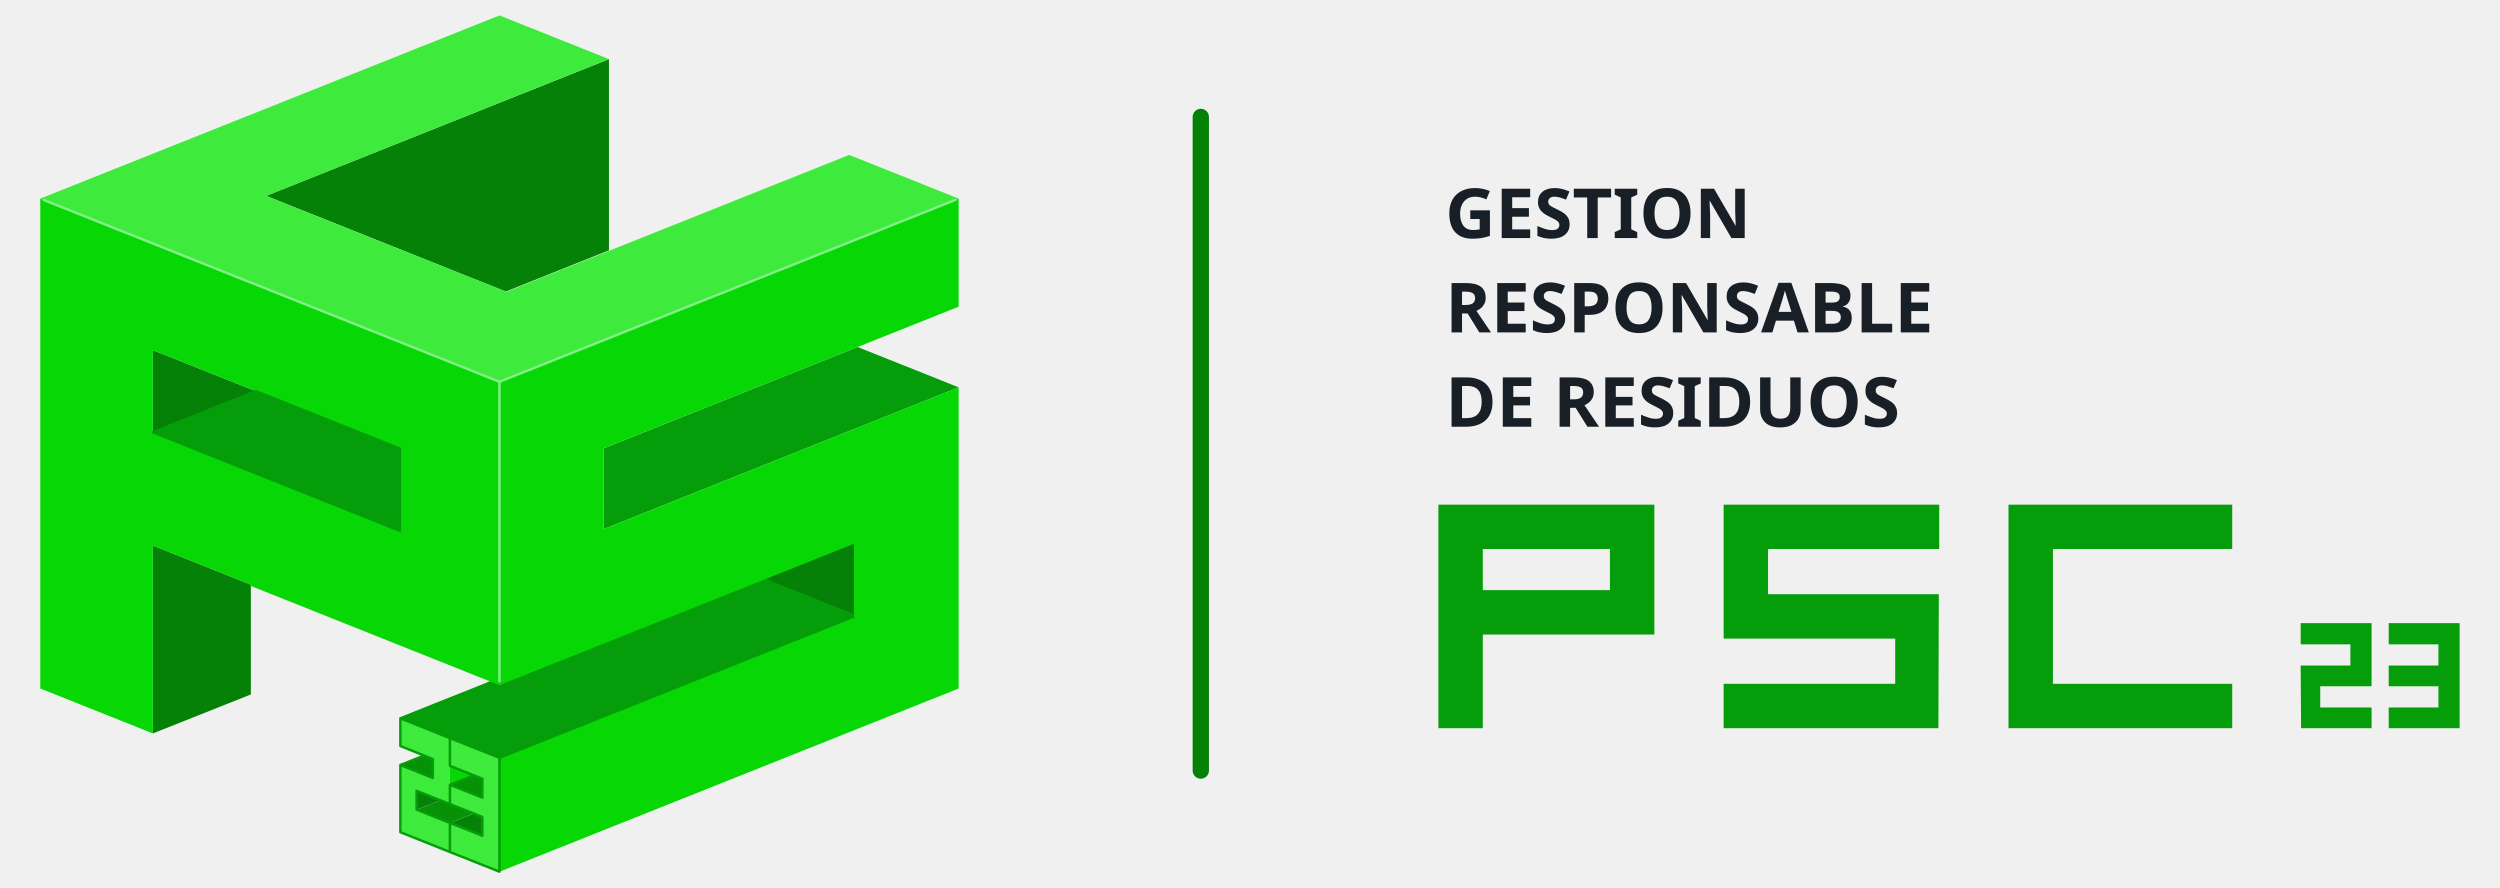
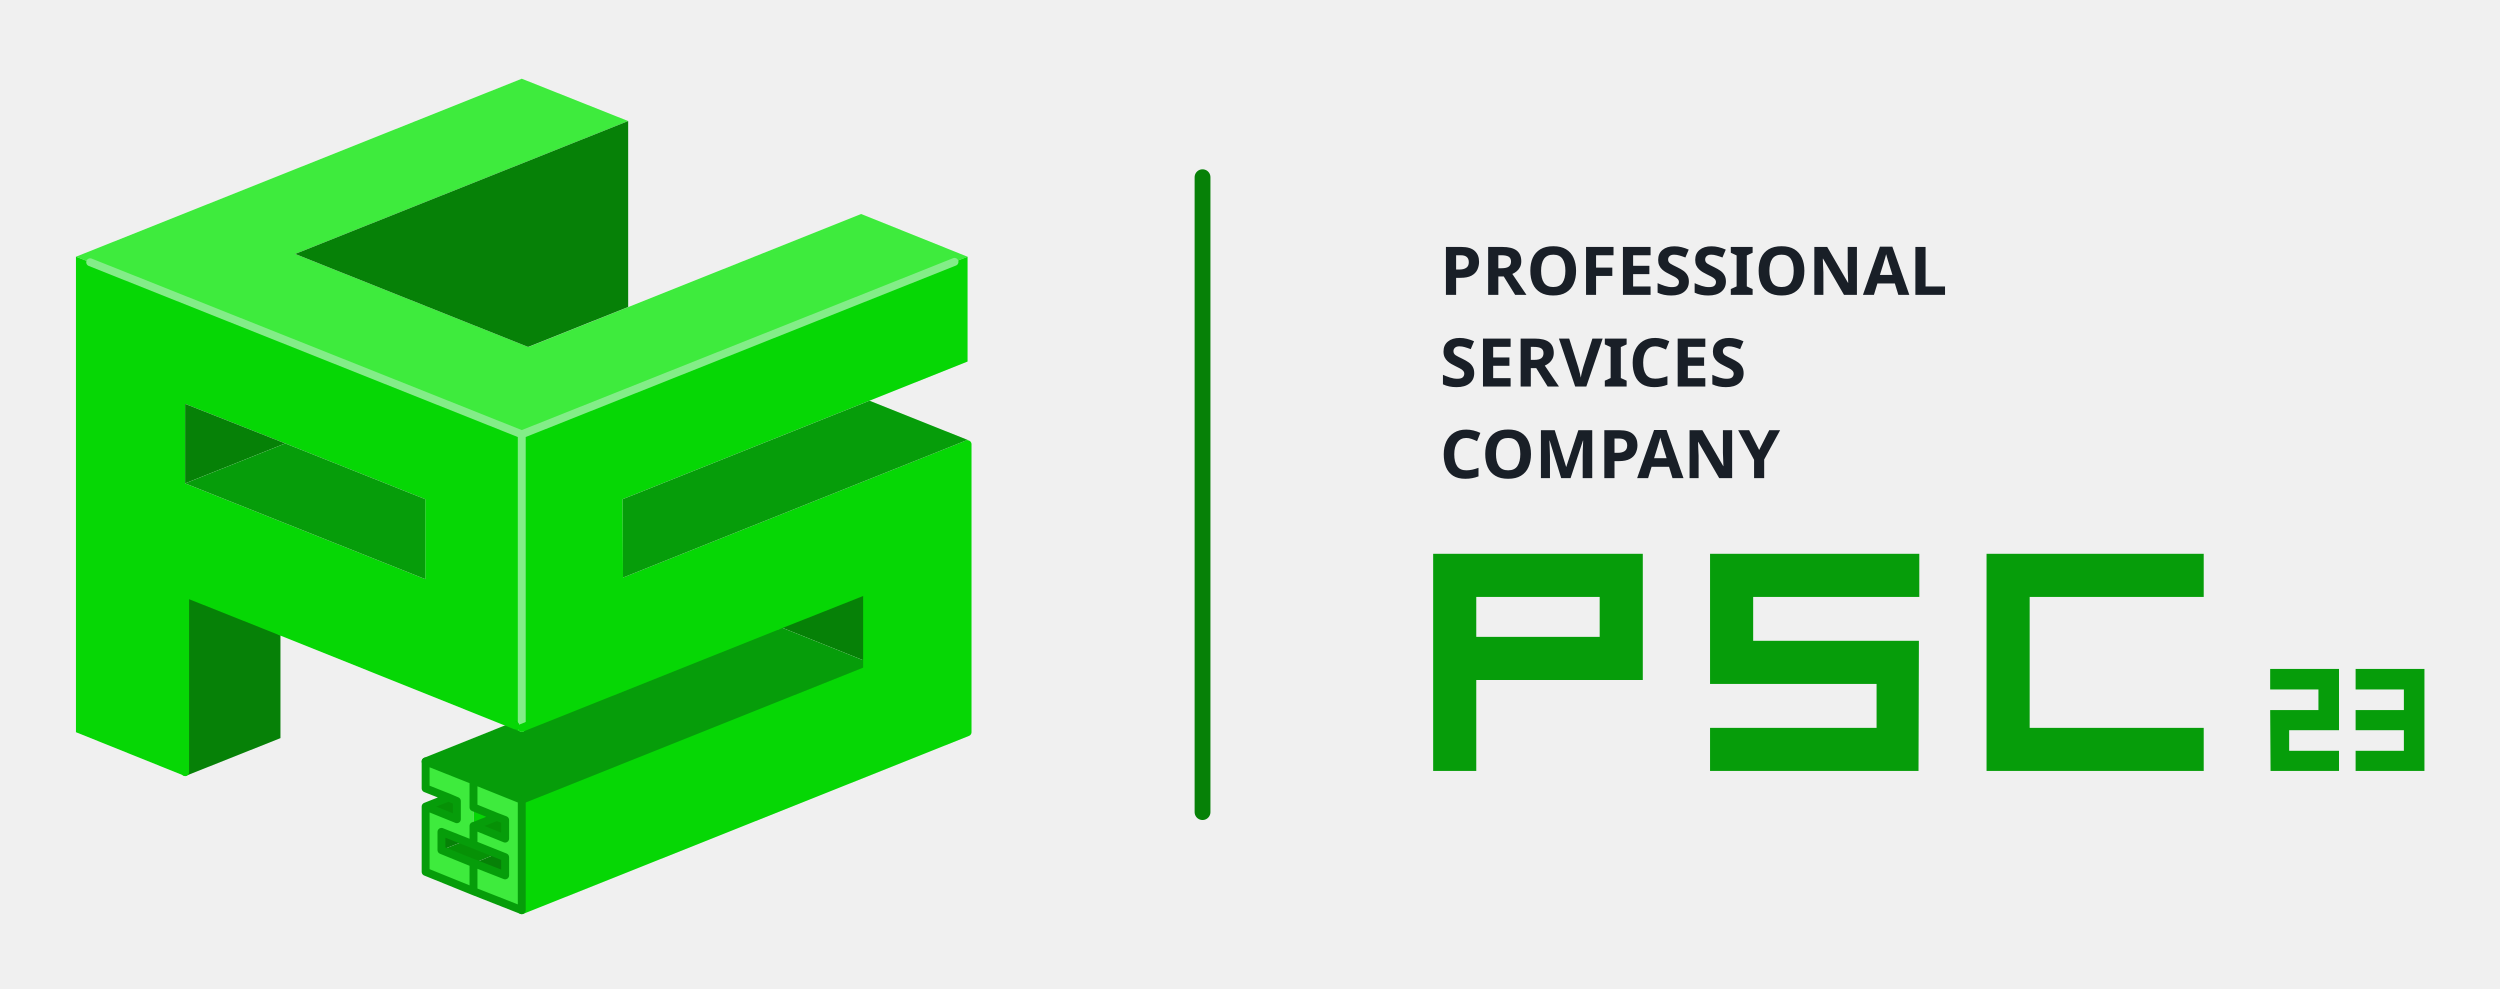
- <svg xmlns="http://www.w3.org/2000/svg" xmlns:xlink="http://www.w3.org/1999/xlink" version="1.1" preserveAspectRatio="none" x="0px" y="0px" width="310px" height="110px" viewBox="0 0 310 110">
+ <svg xmlns="http://www.w3.org/2000/svg" xmlns:xlink="http://www.w3.org/1999/xlink" version="1.1" preserveAspectRatio="none" x="0px" y="0px" width="316px" height="125px" viewBox="0 0 316 125">
  <defs>
-     <g id="psc_logo_0_Layer0_0_FILL">
-       <path fill="#068107" stroke="none" d=" M 106.2 54.7 L 143.6 69.65 143.6 39.75 106.2 54.7 M -10.35 149.45 L -19.95 153.25 -6.9 158.45 -6.9 150.85 -10.35 149.45 M -33.4 147.9 L -23.9 144.1 -33.45 140.3 -33.45 147.9 -33.4 147.9 M -100.35 57 L -139.9 41.2 -139.9 117.1 -100.35 101.35 -100.35 57 M -139.9 -37.75 L -139.9 -4.55 -98.3 -21.15 -139.9 -37.75 M 2.55 -61.4 L 44.2 -78.05 44.2 -155.3 -94.2 -100.05 2.55 -61.4 Z" />
-       <path fill="#069D0A" stroke="none" d=" M -40 111 L -20 119 0 126.95 143.6 69.65 106.2 54.7 0 97.05 -2.55 96.05 -40 111 M -98.3 -21.15 L -139.9 -4.55 -40.2 35.25 -40.2 2.05 -98.3 -21.15 M 185.35 -22.7 L 144.55 -39 42 1.95 42.05 34.55 185.35 -22.7 Z" />
-       <path fill="#3EEB3D" stroke="none" d=" M -6.9 143.05 L -19.95 137.85 -20 137.85 -20 145.65 -10.35 149.45 -6.9 150.85 -6.9 158.45 -19.95 153.25 -20 153.25 -20 165 0 172.95 0 126.95 -20 119 -20 130.2 -10.35 134.05 -6.9 135.4 -6.9 143.05 M -40 111 L -40 122.2 -30.4 126.05 -26.9 127.45 -26.9 135.1 -40 129.85 -40 157 -20 165 -20 153.25 -33.4 147.9 -33.45 147.9 -33.45 140.3 -23.9 144.1 -20 145.65 -20 137.85 -20 130.2 -20 119 -40 111 M 44.2 -155.3 L 0 -172.95 -185.35 -98.95 -183.85 -98.35 0 -24.95 184.15 -98.5 185.35 -98.95 141.15 -116.6 2.8 -61.3 2.55 -61.4 -94.2 -100.05 44.2 -155.3 Z" />
-       <path fill="#069106" stroke="none" d=" M -10.35 134.05 L -19.95 137.85 -6.9 143.05 -6.9 135.4 -10.35 134.05 M -26.9 127.45 L -30.4 126.05 -40 129.85 -26.9 135.1 -26.9 127.45 M -23.9 144.1 L -33.4 147.9 -20 153.25 -19.95 153.25 -10.35 149.45 -20 145.65 -23.9 144.1 Z" />
-       <path fill="#06D705" stroke="none" d=" M -20 130.2 L -20 137.85 -19.95 137.85 -10.35 134.05 -20 130.2 M -183.85 -98.35 L -185.35 -98.95 -185.35 98.95 -139.9 117.1 -139.9 41.2 -100.35 57 -2.55 96.05 0 97.05 0 -24.95 -183.85 -98.35 M -139.9 -4.55 L -139.9 -37.75 -98.3 -21.15 -40.2 2.05 -40.2 35.25 -139.9 -4.55 M 185.35 -98.95 L 184.15 -98.5 0 -24.95 0 97.05 106.2 54.7 143.6 39.75 143.6 69.65 0 126.95 0 172.95 185.35 98.95 185.35 -22.7 42.05 34.55 42 1.95 144.55 -39 185.35 -55.3 185.35 -98.95 Z" />
+     <g id="Layer0_0_FILL">
+       <path fill="#3EEB3D" stroke="none" d=" M 65.95 115.05 L 65.95 101.1 53.8 96.25 53.8 99.65 56.7 100.8 57.75 101.25 57.75 103.55 53.8 101.95 53.8 110.2 65.95 115.05 M 62.8 107.9 L 63.85 108.35 63.85 110.65 59.9 109.1 59.85 109.1 55.8 107.45 55.8 105.15 58.7 106.3 62.8 107.9 M 62.8 103.25 L 63.85 103.65 63.85 106 59.9 104.4 59.85 104.4 59.85 102.05 62.8 103.25 M 120.65 33.1 L 122.3 32.45 108.85 27.05 66.8 43.85 66.75 43.85 37.3 32.1 79.4 15.3 65.95 9.95 9.6 32.45 11.4 33.15 65.95 54.9 120.65 33.1 Z" />
+       <path fill="#06D705" stroke="none" d=" M 59.85 104.4 L 59.9 104.4 62.8 103.25 59.85 102.05 59.85 104.4 M 122.3 45.7 L 122.3 32.45 120.65 33.1 65.95 54.9 65.95 92 98.25 79.1 109.6 74.6 109.6 83.65 65.95 101.1 65.95 115.05 122.3 92.55 122.3 55.6 78.75 73 78.7 63.1 109.9 50.65 122.3 45.7 M 11.4 33.15 L 9.6 32.45 9.6 92.55 23.4 98.1 23.4 75 35.45 79.8 65.15 91.7 65.95 92 65.95 54.9 11.4 33.15 M 23.4 51.05 L 36.05 56.05 53.75 63.1 53.75 73.2 23.4 61.1 23.4 51.05 Z" />
+       <path fill="#069106" stroke="none" d=" M 63.85 103.65 L 62.8 103.25 59.9 104.4 63.85 106 63.85 103.65 M 55.8 107.45 L 59.85 109.1 59.9 109.1 62.8 107.9 58.7 106.3 55.8 107.45 M 57.75 103.55 L 57.75 101.25 56.7 100.8 53.8 101.95 57.75 103.55 Z" />
+       <path fill="#068107" stroke="none" d=" M 55.8 107.45 L 58.7 106.3 55.8 105.15 55.8 107.45 M 63.85 108.35 L 62.8 107.9 59.9 109.1 63.85 110.65 63.85 108.35 M 23.4 61.1 L 36.05 56.05 23.4 51.05 23.4 61.1 M 98.25 79.1 L 109.6 83.65 109.6 74.6 98.25 79.1 M 23.4 75 L 23.4 98.1 35.45 93.3 35.45 79.8 23.4 75 M 79.4 38.8 L 79.4 15.3 37.3 32.1 66.75 43.85 79.4 38.8 Z" />
+       <path fill="#069D0A" stroke="none" d=" M 109.6 83.65 L 98.25 79.1 65.95 92 65.15 91.7 53.8 96.25 65.95 101.1 109.6 83.65 M 36.05 56.05 L 23.4 61.1 53.75 73.2 53.75 63.1 36.05 56.05 M 122.3 55.6 L 109.9 50.65 78.7 63.1 78.75 73 122.3 55.6 M 221.6 81 L 221.6 75.45 242.6 75.45 242.6 70 216.15 70 216.15 86.45 237.2 86.45 237.2 92 216.15 92 216.15 97.45 242.5 97.45 242.55 81 221.6 81 M 181.15 97.45 L 186.6 97.45 186.6 85.95 207.65 85.95 207.65 70 181.15 70 181.15 97.45 M 202.2 80.5 L 186.6 80.5 186.6 75.45 202.2 75.45 202.2 80.5 M 297.75 89.75 L 297.75 92.3 303.85 92.3 303.85 94.9 297.75 94.9 297.75 97.45 306.45 97.45 306.45 84.55 297.75 84.55 297.75 87.15 303.85 87.15 303.85 89.75 297.75 89.75 M 289.35 94.9 L 289.35 92.3 295.65 92.3 295.65 84.55 286.95 84.55 286.95 87.15 293.05 87.15 293.05 89.75 286.95 89.75 287 97.45 295.65 97.45 295.65 94.9 289.35 94.9 M 278.55 70 L 251.1 70 251.1 97.45 278.55 97.45 278.55 92 256.55 92 256.55 75.45 278.55 75.45 278.55 70 Z" />
    </g>
-     <g id="logoiso_black_0_Layer0_0_MEMBER_1_FILL">
-       <path fill="#069D0A" stroke="none" d=" M 50.85 23.45 L 50.85 7.5 24.35 7.5 24.35 34.95 29.8 34.95 29.8 23.45 50.85 23.45 M 45.4 12.95 L 45.4 18 29.8 18 29.8 12.95 45.4 12.95 M 85.8 12.95 L 85.8 7.5 59.35 7.5 59.35 23.95 80.4 23.95 80.4 29.5 59.35 29.5 59.35 34.95 85.7 34.95 85.75 18.5 64.8 18.5 64.8 12.95 85.8 12.95 M 121.75 12.95 L 121.75 7.5 94.3 7.5 94.3 34.95 121.75 34.95 121.75 29.5 99.75 29.5 99.75 12.95 121.75 12.95 M 140.95 22.05 L 140.95 24.65 147.05 24.65 147.05 27.25 140.95 27.25 140.95 29.8 147.05 29.8 147.05 32.4 140.95 32.4 140.95 34.95 149.65 34.95 149.65 22.05 140.95 22.05 M 130.15 22.05 L 130.15 24.65 136.25 24.65 136.25 27.25 130.15 27.25 130.2 34.95 138.85 34.95 138.85 32.4 132.55 32.4 132.55 29.8 138.85 29.8 138.85 22.05 130.15 22.05 Z" />
-     </g>
-     <g id="paleta_0_Layer0_0_FILL">
-       <path fill="#3EEB3D" stroke="none" d=" M 72.65 -102.7 Q 65.35 -110 55 -110 44.65 -110 37.3 -102.7 30 -95.35 30 -85 30 -74.65 37.3 -67.35 44.65 -60 55 -60 65.35 -60 72.65 -67.35 80 -74.65 80 -85 80 -95.35 72.65 -102.7 Z" />
-     </g>
-     <g id="paleta_0_Layer0_1_FILL">
-       <path fill="#06D705" stroke="none" d=" M 72.65 -102.7 Q 65.35 -110 55 -110 44.65 -110 37.3 -102.7 30 -95.35 30 -85 30 -74.65 37.3 -67.35 44.65 -60 55 -60 65.35 -60 72.65 -67.35 80 -74.65 80 -85 80 -95.35 72.65 -102.7 Z" />
-     </g>
-     <g id="paleta_0_Layer0_2_FILL">
-       <path fill="#069D0A" stroke="none" d=" M 72.65 -102.7 Q 65.35 -110 55 -110 44.65 -110 37.3 -102.7 30 -95.35 30 -85 30 -74.65 37.3 -67.35 44.65 -60 55 -60 65.35 -60 72.65 -67.35 80 -74.65 80 -85 80 -95.35 72.65 -102.7 Z" />
-     </g>
-     <g id="paleta_0_Layer0_3_FILL">
-       <path fill="#068107" stroke="none" d=" M 72.65 -102.7 Q 65.35 -110 55 -110 44.65 -110 37.3 -102.7 30 -95.35 30 -85 30 -74.65 37.3 -67.35 44.65 -60 55 -60 65.35 -60 72.65 -67.35 80 -74.65 80 -85 80 -95.35 72.65 -102.7 Z" />
-     </g>
-     <g id="paleta_0_Layer0_4_FILL">
-       <path fill="#83ED88" stroke="none" d=" M 72.65 -102.7 Q 65.35 -110 55 -110 44.65 -110 37.3 -102.7 30 -95.35 30 -85 30 -74.65 37.3 -67.35 44.65 -60 55 -60 65.35 -60 72.65 -67.35 80 -74.65 80 -85 80 -95.35 72.65 -102.7 Z" />
-     </g>
-     <g id="paleta_0_Layer0_5_FILL">
-       <path fill="#5A708F" stroke="none" d=" M 72.65 -102.7 Q 65.35 -110 55 -110 44.65 -110 37.3 -102.7 30 -95.35 30 -85 30 -74.65 37.3 -67.35 44.65 -60 55 -60 65.35 -60 72.65 -67.35 80 -74.65 80 -85 80 -95.35 72.65 -102.7 Z" />
-     </g>
-     <g id="paleta_0_Layer0_6_FILL">
-       <path fill="#374D6B" stroke="none" d=" M 72.65 -102.7 Q 65.35 -110 55 -110 44.65 -110 37.3 -102.7 30 -95.35 30 -85 30 -74.65 37.3 -67.35 44.65 -60 55 -60 65.35 -60 72.65 -67.35 80 -74.65 80 -85 80 -95.35 72.65 -102.7 Z" />
-     </g>
-     <g id="paleta_0_Layer0_7_FILL">
-       <path fill="#05090D" stroke="none" d=" M 72.65 -102.7 Q 65.35 -110 55 -110 44.65 -110 37.3 -102.7 30 -95.35 30 -85 30 -74.65 37.3 -67.35 44.65 -60 55 -60 65.35 -60 72.65 -67.35 80 -74.65 80 -85 80 -95.35 72.65 -102.7 Z" />
-     </g>
-     <g id="paleta_0_Layer0_8_FILL">
-       <path fill="#191F27" stroke="none" d=" M 72.65 -102.7 Q 65.35 -110 55 -110 44.65 -110 37.3 -102.7 30 -95.35 30 -85 30 -74.65 37.3 -67.35 44.65 -60 55 -60 65.35 -60 72.65 -67.35 80 -74.65 80 -85 80 -95.35 72.65 -102.7 Z" />
-     </g>
-     <g id="paleta_0_Layer0_9_FILL">
-       <path fill="#88A0C2" stroke="none" d=" M 72.65 -102.7 Q 65.35 -110 55 -110 44.65 -110 37.3 -102.7 30 -95.35 30 -85 30 -74.65 37.3 -67.35 44.65 -60 55 -60 65.35 -60 72.65 -67.35 80 -74.65 80 -85 80 -95.35 72.65 -102.7 Z" />
-     </g>
-     <path id="psc_logo_0_Layer0_0_1_STROKES" stroke="#83ED88" stroke-width="1" stroke-linejoin="round" stroke-linecap="round" fill="none" d=" M -183.85 -98.35 L 0 -24.95 184.15 -98.475 M 0 -24.95 L 0 97.05" />
-     <path id="psc_logo_0_Layer0_0_2_STROKES" stroke="#069D0A" stroke-width="1" stroke-linejoin="round" stroke-linecap="round" fill="none" d=" M 0 172.95 L -20 165 -40 157 -40 129.85 -30.4 126.05 -40 122.2 -40 111 -2.55 96.05 M -98.3 -21.15 L -40.2 2.05 -40.2 35.25 -139.9 -4.55 -98.3 -21.15 Z M -23.9 144.1 L -33.45 140.3 -33.45 147.9 -33.4 147.9 -20 153.25 -19.95 153.25 M -10.35 149.45 L -20 145.65 -23.9 144.1 M -30.4 126.05 L -26.9 127.45 -26.9 135.1 -40 129.85 M -20 130.2 L -20 119 -40 111 M -19.95 137.85 L -10.35 134.05 -20 130.2 M -10.35 134.05 L -6.9 135.4 -6.9 143.05 -19.95 137.85 -20 137.85 -20 145.65 M -20 153.25 L -20 165 M -10.35 149.45 L -6.9 150.85 -6.9 158.45 -19.95 153.25 M 106.2 54.7 L 143.6 69.65 0 126.95 0 172.95 M 0 126.95 L -20 119" />
-     <path id="psc_logo_0_Layer0_0_3_STROKES" stroke="#06D705" stroke-width="1" stroke-linejoin="round" stroke-linecap="round" fill="none" d=" M -100.35 57 L -2.55 96.05 M 106.2 54.7 L 0 97.05 -2.55 96.05 M 106.2 54.7 L 143.6 39.75 143.6 69.65" />
-     <path id="logoiso_black_0_Layer0_0_1_STROKES" stroke="#068107" stroke-width="2" stroke-linejoin="round" stroke-linecap="round" fill="none" d=" M -4.8 -40.1 L -4.8 40.15" />
+     <path id="Layer0_0_1_STROKES" stroke="#068107" stroke-width="2" stroke-linejoin="round" stroke-linecap="round" fill="none" d=" M 152 22.4 L 152 102.65" />
+     <path id="Layer0_0_2_STROKES" stroke="#06D705" stroke-width="1" stroke-linejoin="round" stroke-linecap="round" fill="none" d=" M 98.25 79.1 L 109.6 74.6 M 65.15 91.7 L 65.95 92" />
+     <path id="Layer0_0_3_STROKES" stroke="#069D0A" stroke-width="1" stroke-linejoin="round" stroke-linecap="round" fill="none" d=" M 53.8 96.25 L 65.15 91.7 M 65.95 101.1 L 109.6 83.65" />
+     <path id="Layer0_0_4_STROKES" stroke="#83ED88" stroke-width="1" stroke-linejoin="round" stroke-linecap="round" fill="none" d=" M 120.65 33.1 L 65.95 54.9 65.95 92 M 65.95 54.9 L 11.4 33.15" />
+     <path id="Layer0_2_1_STROKES" stroke="#06D705" stroke-width="1" stroke-linejoin="round" stroke-linecap="round" fill="none" d=" M 35.45 79.8 L 65.15 91.7" />
+     <path id="Layer0_3_1_STROKES" stroke="#06D705" stroke-width="1" stroke-linejoin="round" stroke-linecap="round" fill="none" d=" M 65.95 92 L 98.25 79.1" />
+     <path id="Layer0_4_1_STROKES" stroke="#06D705" stroke-width="1" stroke-linejoin="round" stroke-linecap="round" fill="none" d=" M 35.45 79.8 L 23.4 75 23.4 97.6" />
+     <path id="Layer0_5_1_STROKES" stroke="#06D705" stroke-width="1" stroke-linejoin="round" stroke-linecap="round" fill="none" d=" M 109.6 74.6 L 109.6 86.75" />
+     <path id="Layer0_6_1_STROKES" stroke="#06D705" stroke-width="1" stroke-linejoin="round" stroke-linecap="round" fill="none" d=" M 65.95 115.05 L 122.3 92.55 122.3 56.15" />
+     <path id="Layer0_7_1_STROKES" stroke="#069D0A" stroke-width="1" stroke-linejoin="round" stroke-linecap="round" fill="none" d=" M 53.8 99.65 L 56.7 100.8 57.75 101.25 57.75 103.55 53.8 101.95 53.8 110.2 59.85 112.65 59.85 109.1 55.8 107.45 55.8 105.15 59.85 106.75 59.85 104.4 59.9 104.4 62.8 103.25 59.85 102.05 59.85 98.65 53.8 96.25 53.8 99.65 Z M 59.85 98.65 L 65.95 101.1 65.95 115.05 59.85 112.65 M 59.85 106.75 L 63.85 108.35 63.85 110.65 59.9 109.1 59.85 109.1 M 62.8 103.25 L 63.85 103.65 63.85 106 59.9 104.4 M 53.8 101.95 L 56.7 100.8" />
  </defs>
-   <g transform="matrix( 1, 0, 0, 1, 1466.15,593.55) ">
-     <g transform="matrix( 1, 0, 0, 1, 0,0) ">
-       <use xlink:href="#psc_logo_0_Layer0_0_FILL" />
-       <use xlink:href="#psc_logo_0_Layer0_0_1_STROKES" />
-       <use xlink:href="#psc_logo_0_Layer0_0_2_STROKES" />
-       <use xlink:href="#psc_logo_0_Layer0_0_3_STROKES" />
-     </g>
+   <g transform="matrix( 1, 0, 0, 1, 0,0) ">
+     <use xlink:href="#Layer0_0_FILL" />
+     <use xlink:href="#Layer0_0_1_STROKES" />
+     <use xlink:href="#Layer0_0_2_STROKES" />
+     <use xlink:href="#Layer0_0_3_STROKES" />
+     <use xlink:href="#Layer0_0_4_STROKES" />
  </g>
-   <g transform="matrix( 1.010635, 0, 0, 1.009979, 153.75,55) ">
-     <g transform="matrix( 1, 0, 0, 1, 0,0) ">
-       <use xlink:href="#logoiso_black_0_Layer0_0_1_STROKES" />
-     </g>
-     <g transform="matrix( 0.3039703, 0, 0, 0.3039246, -90.85,0) ">
-       <g transform="matrix( 1, 0, 0, 1, 0,0) ">
-         <use xlink:href="#psc_logo_0_Layer0_0_FILL" />
-         <use xlink:href="#psc_logo_0_Layer0_0_1_STROKES" />
-         <use xlink:href="#psc_logo_0_Layer0_0_2_STROKES" />
-         <use xlink:href="#psc_logo_0_Layer0_0_3_STROKES" />
-       </g>
-     </g>
-     <g transform="matrix( 1, 0, 0, 1, 0,0) ">
-       <use xlink:href="#logoiso_black_0_Layer0_0_MEMBER_1_FILL" />
-     </g>
-     <g transform="matrix( 0.6536713, 0, 0, 0.6526031, 25.2,-33.65) ">
-       <clipPath id="Mask_Mask_1">
-         <rect x="-2" y="-2" width="101" height="55.25" fill="#FFFFFF" stroke="none" />
-       </clipPath>
-       <text clip-path="url(#Mask_Mask_1)" writing-mode="lr">
-         <tspan x="0" y="12.9" baseline-shift="0%" font-family="Century Gothic" font-weight="bold" font-size="13" fill="#191F27" xml:space="preserve">GESTION </tspan>
-         <tspan x="0" y="30.65" baseline-shift="0%" font-family="Century Gothic" font-weight="bold" font-size="13" fill="#191F27" xml:space="preserve">RESPONSABLE </tspan>
-         <tspan x="0" y="48.4" baseline-shift="0%" font-family="Century Gothic" font-weight="bold" font-size="13" fill="#191F27" xml:space="preserve">DE RESIDUOS</tspan>
-       </text>
-     </g>
+   <g transform="matrix( 0.6536713, 0, 0, 0.6526031, 182,28.85) ">
+     <clipPath id="Mask_Mask_1">
+       <rect x="-2" y="-2" width="101" height="55.25" fill="#FFFFFF" stroke="none" />
+     </clipPath>
+     <text clip-path="url(#Mask_Mask_1)" writing-mode="lr">
+       <tspan x="0" y="12.9" baseline-shift="0%" font-family="Century Gothic" font-weight="bold" font-size="13" fill="#191F27" xml:space="preserve">PROFESSIONAL </tspan>
+       <tspan x="0" y="30.65" baseline-shift="0%" font-family="Century Gothic" font-weight="bold" font-size="13" fill="#191F27" xml:space="preserve">SERVICES </tspan>
+       <tspan x="0" y="48.4" baseline-shift="0%" font-family="Century Gothic" font-weight="bold" font-size="13" fill="#191F27" xml:space="preserve">COMPANY</tspan>
+     </text>
  </g>
-   <g transform="matrix( 1, 0, 0, 1, 115,-121.9) ">
-     <g transform="matrix( 1, 0, 0, 1, -115,53.1) ">
-       <use xlink:href="#paleta_0_Layer0_0_FILL" />
-     </g>
-     <g transform="matrix( 1, 0, 0, 1, -52.5,53.1) ">
-       <use xlink:href="#paleta_0_Layer0_1_FILL" />
-     </g>
-     <g transform="matrix( 1, 0, 0, 1, 10,53.1) ">
-       <use xlink:href="#paleta_0_Layer0_2_FILL" />
-     </g>
-     <g transform="matrix( 1, 0, 0, 1, 70,53.1) ">
-       <use xlink:href="#paleta_0_Layer0_3_FILL" />
-     </g>
-     <g transform="matrix( 1, 0, 0, 1, -180,53.1) ">
-       <use xlink:href="#paleta_0_Layer0_4_FILL" />
-     </g>
-     <g transform="matrix( 1, 0, 0, 1, -115,116.9) ">
-       <use xlink:href="#paleta_0_Layer0_5_FILL" />
-     </g>
-     <g transform="matrix( 1, 0, 0, 1, -52.5,116.9) ">
-       <use xlink:href="#paleta_0_Layer0_6_FILL" />
-     </g>
-     <g transform="matrix( 1, 0, 0, 1, 70,116.9) ">
-       <use xlink:href="#paleta_0_Layer0_7_FILL" />
-     </g>
-     <g transform="matrix( 1, 0, 0, 1, 10,116.9) ">
-       <use xlink:href="#paleta_0_Layer0_8_FILL" />
-     </g>
-     <g transform="matrix( 1, 0, 0, 1, -180,116.9) ">
-       <use xlink:href="#paleta_0_Layer0_9_FILL" />
-     </g>
+   <g transform="matrix( 1, 0, 0, 1, 0,0) ">
+     <use xlink:href="#Layer0_2_1_STROKES" />
+   </g>
+   <g transform="matrix( 1, 0, 0, 1, 0,0) ">
+     <use xlink:href="#Layer0_3_1_STROKES" />
+   </g>
+   <g transform="matrix( 1, 0, 0, 1, 0,0) ">
+     <use xlink:href="#Layer0_4_1_STROKES" />
+   </g>
+   <g transform="matrix( 1, 0, 0, 1, 0,0) ">
+     <use xlink:href="#Layer0_5_1_STROKES" />
+   </g>
+   <g transform="matrix( 1, 0, 0, 1, 0,0) ">
+     <use xlink:href="#Layer0_6_1_STROKES" />
+   </g>
+   <g transform="matrix( 1, 0, 0, 1, 0,0) ">
+     <use xlink:href="#Layer0_7_1_STROKES" />
  </g>
</svg>
